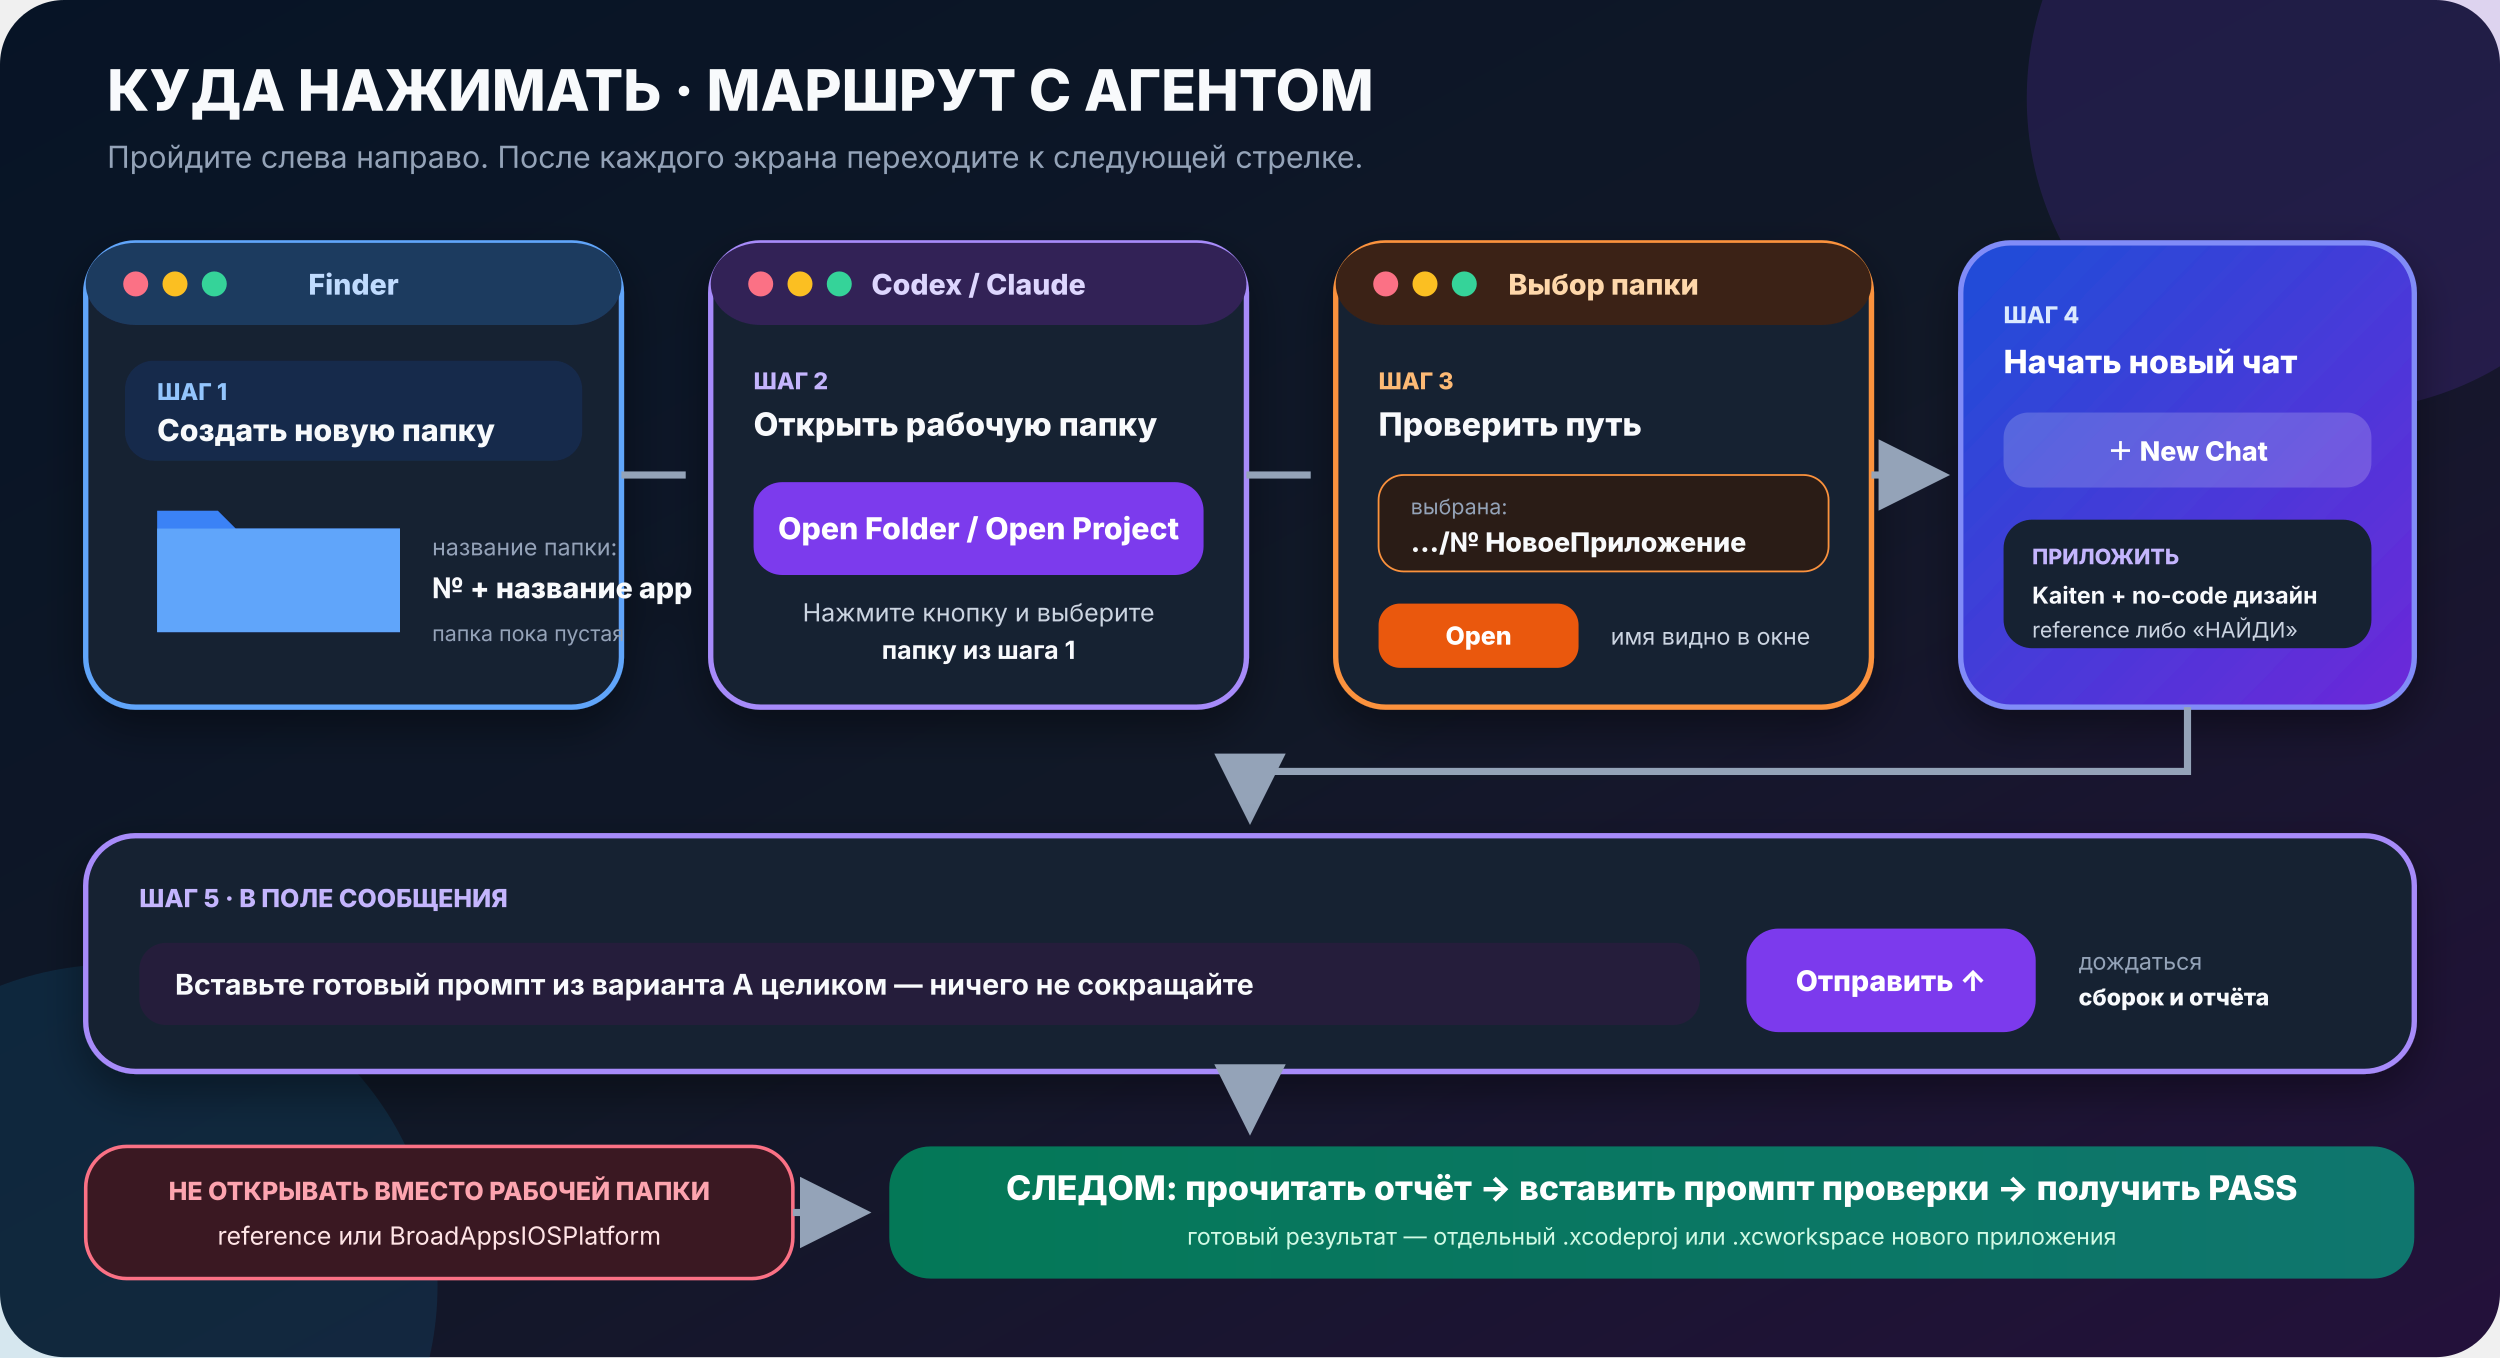
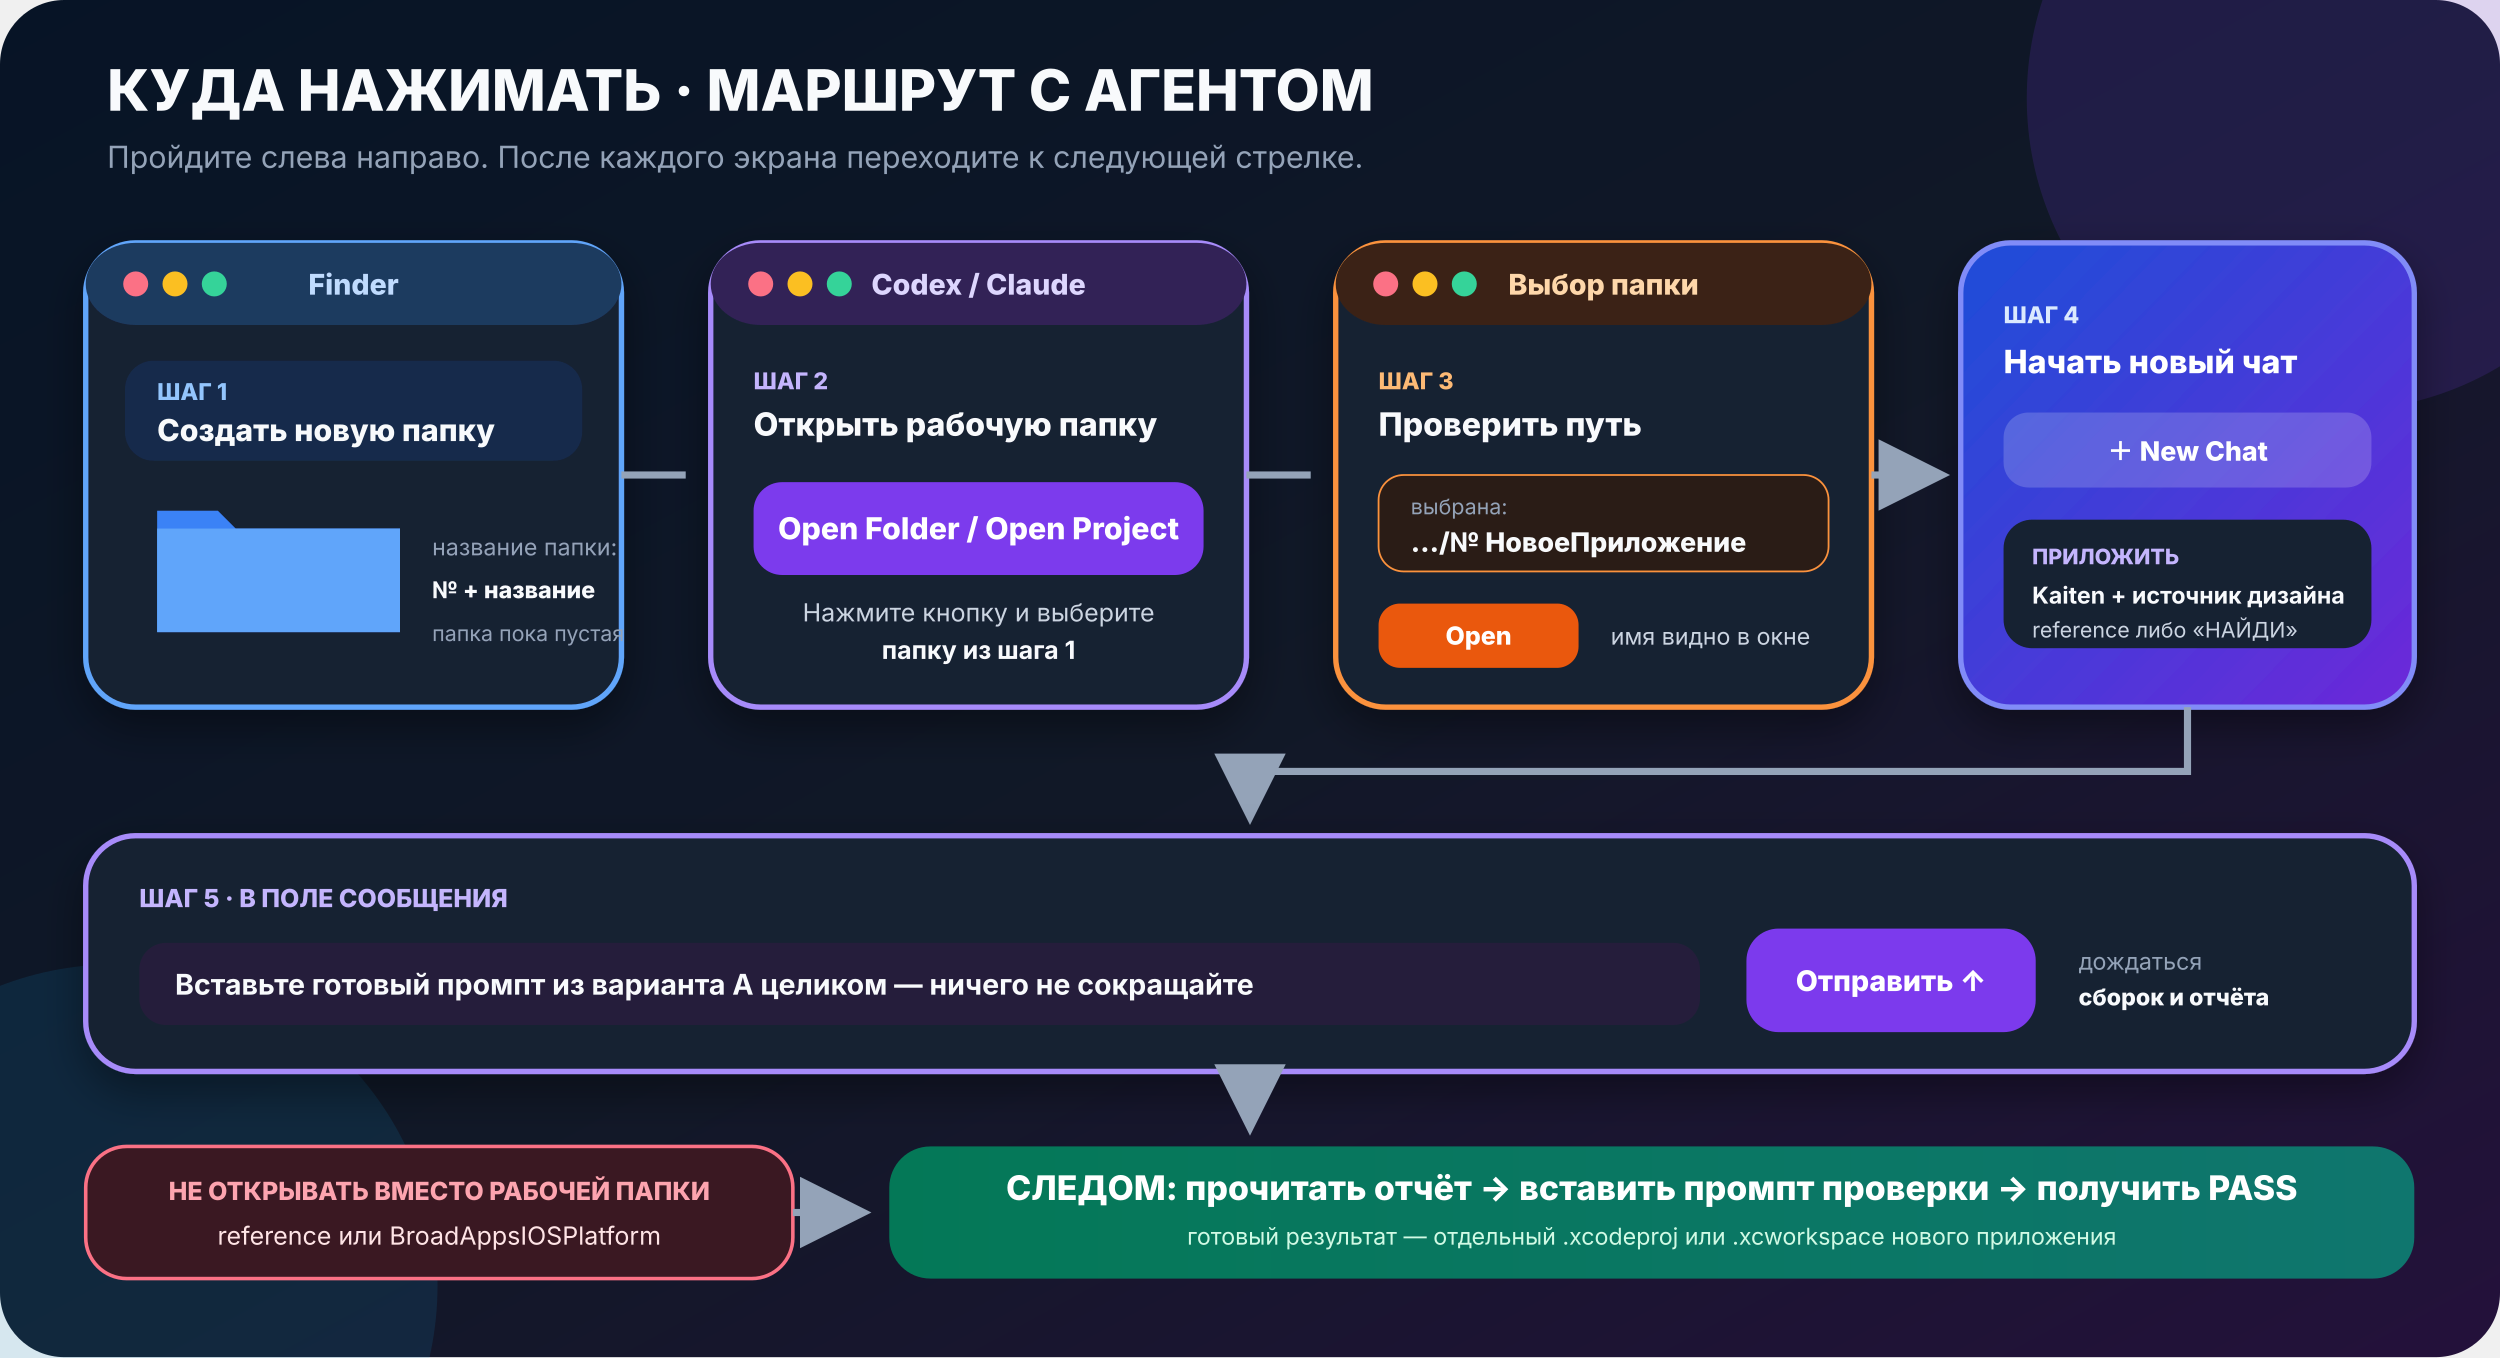
<svg xmlns="http://www.w3.org/2000/svg" width="1400" height="760" viewBox="0 0 1400 760" role="img" aria-labelledby="title description">
  <defs>
    <linearGradient id="bg" x1="0" y1="0" x2="1" y2="1">
      <stop offset="0" stop-color="#071426" />
      <stop offset="0.52" stop-color="#111827" />
      <stop offset="1" stop-color="#24113B" />
    </linearGradient>
    <linearGradient id="chat" x1="0" y1="0" x2="1" y2="1">
      <stop offset="0" stop-color="#1D4ED8" />
      <stop offset="1" stop-color="#6D28D9" />
    </linearGradient>
    <linearGradient id="done" x1="0" y1="0" x2="1" y2="0">
      <stop offset="0" stop-color="#047857" />
      <stop offset="1" stop-color="#0F766E" />
    </linearGradient>
    <filter id="shadow" x="-20%" y="-30%" width="140%" height="180%">
      <feDropShadow dx="0" dy="10" stdDeviation="12" flood-color="#000000" flood-opacity="0.38" />
    </filter>
    <marker id="arrow" markerWidth="10" markerHeight="10" refX="8" refY="5" orient="auto">
      <path d="M0 0L10 5L0 10Z" fill="#94A3B8" />
    </marker>
  </defs>
  <rect width="1400" height="760" rx="36" fill="url(#bg)" />
  <circle cx="1310" cy="55" r="175" fill="#7C3AED" opacity="0.16" />
  <circle cx="65" cy="720" r="180" fill="#0EA5E9" opacity="0.12" />
  <text x="60" y="62" fill="#F8FAFC" font-family="-apple-system,BlinkMacSystemFont,Segoe UI,sans-serif" font-size="32" font-weight="800">КУДА НАЖИМАТЬ · МАРШРУТ С АГЕНТОМ</text>
  <text x="60" y="94" fill="#94A3B8" font-family="-apple-system,BlinkMacSystemFont,Segoe UI,sans-serif" font-size="17">Пройдите слева направо. После каждого экрана переходите к следующей стрелке.</text>
  <g filter="url(#shadow)" font-family="-apple-system,BlinkMacSystemFont,Segoe UI,sans-serif">
    <rect x="48" y="136" width="300" height="260" rx="28" fill="#172033" stroke="#60A5FA" stroke-width="3" />
    <rect x="48" y="136" width="300" height="46" rx="28" fill="#1E3A5F" />
    <circle cx="76" cy="159" r="7" fill="#FB7185" />
    <circle cx="98" cy="159" r="7" fill="#FBBF24" />
    <circle cx="120" cy="159" r="7" fill="#34D399" />
    <text x="198" y="165" text-anchor="middle" fill="#BFDBFE" font-size="16" font-weight="800">Finder</text>
    <rect x="70" y="202" width="256" height="56" rx="16" fill="#152B4B" />
    <text x="88" y="224" fill="#93C5FD" font-size="13" font-weight="800">ШАГ 1</text>
    <text x="88" y="247" fill="#F8FAFC" font-size="17" font-weight="800">Создать новую папку</text>
    <path d="M88 286h34l10 10h92v58H88Z" fill="#3B82F6" />
    <path d="M88 296h136v58H88Z" fill="#60A5FA" />
    <text x="242" y="311" fill="#94A3B8" font-size="13">название папки:</text>
-     <text x="242" y="335" fill="#F8FAFC" font-size="16" font-weight="800">№ + название app</text>
+     <text x="242" y="335" fill="#F8FAFC" font-size="13" font-weight="800">№ + название</text>
    <text x="242" y="359" fill="#94A3B8" font-size="12">папка пока пустая</text>
    <rect x="398" y="136" width="300" height="260" rx="28" fill="#172033" stroke="#A78BFA" stroke-width="3" />
    <rect x="398" y="136" width="300" height="46" rx="28" fill="#312256" />
    <circle cx="426" cy="159" r="7" fill="#FB7185" />
    <circle cx="448" cy="159" r="7" fill="#FBBF24" />
    <circle cx="470" cy="159" r="7" fill="#34D399" />
    <text x="548" y="165" text-anchor="middle" fill="#DDD6FE" font-size="16" font-weight="800">Codex / Claude</text>
    <text x="422" y="218" fill="#C4B5FD" font-size="13" font-weight="800">ШАГ 2</text>
    <text x="422" y="244" fill="#F8FAFC" font-size="18" font-weight="800">Открыть рабочую папку</text>
    <rect x="422" y="270" width="252" height="52" rx="16" fill="#7C3AED" />
    <text x="548" y="302" text-anchor="middle" fill="#FFFFFF" font-size="17" font-weight="800">Open Folder / Open Project</text>
    <text x="548" y="348" text-anchor="middle" fill="#CBD5E1" font-size="14">Нажмите кнопку и выберите</text>
    <text x="548" y="369" text-anchor="middle" fill="#F8FAFC" font-size="14" font-weight="700">папку из шага 1</text>
    <rect x="748" y="136" width="300" height="260" rx="28" fill="#172033" stroke="#FB923C" stroke-width="3" />
    <rect x="748" y="136" width="300" height="46" rx="28" fill="#3B2416" />
    <circle cx="776" cy="159" r="7" fill="#FB7185" />
    <circle cx="798" cy="159" r="7" fill="#FBBF24" />
    <circle cx="820" cy="159" r="7" fill="#34D399" />
    <text x="898" y="165" text-anchor="middle" fill="#FED7AA" font-size="16" font-weight="800">Выбор папки</text>
    <text x="772" y="218" fill="#FDBA74" font-size="13" font-weight="800">ШАГ 3</text>
    <text x="772" y="244" fill="#F8FAFC" font-size="18" font-weight="800">Проверить путь</text>
    <rect x="772" y="266" width="252" height="54" rx="14" fill="#2B1D17" stroke="#FB923C" />
    <text x="790" y="288" fill="#94A3B8" font-size="12">выбрана:</text>
    <text x="790" y="309" fill="#F8FAFC" font-size="15" font-weight="800">…/№ НовоеПриложение</text>
    <rect x="772" y="338" width="112" height="36" rx="12" fill="#EA580C" />
    <text x="828" y="361" text-anchor="middle" fill="#FFFFFF" font-size="14" font-weight="800">Open</text>
    <text x="902" y="361" fill="#CBD5E1" font-size="13">имя видно в окне</text>
    <rect x="1098" y="136" width="254" height="260" rx="28" fill="url(#chat)" stroke="#818CF8" stroke-width="3" />
    <text x="1122" y="181" fill="#DBEAFE" font-size="13" font-weight="800">ШАГ 4</text>
    <text x="1122" y="209" fill="#FFFFFF" font-size="18" font-weight="800">Начать новый чат</text>
    <rect x="1122" y="231" width="206" height="42" rx="14" fill="#FFFFFF" opacity="0.18" />
    <text x="1225" y="258" text-anchor="middle" fill="#FFFFFF" font-size="15" font-weight="800">＋ New Chat</text>
    <rect x="1122" y="291" width="206" height="72" rx="16" fill="#172033" />
    <text x="1138" y="316" fill="#C4B5FD" font-size="12" font-weight="800">ПРИЛОЖИТЬ</text>
-     <text x="1138" y="338" fill="#F8FAFC" font-size="13" font-weight="700">Kaiten + no-code дизайн</text>
+     <text x="1138" y="338" fill="#F8FAFC" font-size="13" font-weight="700">Kaiten + источник дизайна</text>
    <text x="1138" y="357" fill="#CBD5E1" font-size="12">reference либо «НАЙДИ»</text>
  </g>
  <path d="M348 266H384M698 266H734M1048 266H1084" stroke="#94A3B8" stroke-width="4" marker-end="url(#arrow)" />
  <path d="M1225 396V432H700V454" fill="none" stroke="#94A3B8" stroke-width="4" marker-end="url(#arrow)" />
  <rect x="48" y="468" width="1304" height="132" rx="28" fill="#172033" stroke="#A78BFA" stroke-width="3" filter="url(#shadow)" />
  <text x="78" y="508" fill="#C4B5FD" font-family="-apple-system,BlinkMacSystemFont,Segoe UI,sans-serif" font-size="14" font-weight="800">ШАГ 5 · В ПОЛЕ СООБЩЕНИЯ</text>
  <rect x="78" y="528" width="874" height="46" rx="15" fill="#251D3B" />
  <text x="98" y="557" fill="#F8FAFC" font-family="-apple-system,BlinkMacSystemFont,Segoe UI,sans-serif" font-size="16" font-weight="700">Вставьте готовый промпт из варианта A целиком — ничего не сокращайте</text>
  <rect x="978" y="520" width="162" height="58" rx="18" fill="#7C3AED" />
  <text x="1059" y="555" text-anchor="middle" fill="#FFFFFF" font-family="-apple-system,BlinkMacSystemFont,Segoe UI,sans-serif" font-size="16" font-weight="800">Отправить ↑</text>
  <text x="1164" y="543" fill="#94A3B8" font-family="-apple-system,BlinkMacSystemFont,Segoe UI,sans-serif" font-size="13">дождаться</text>
  <text x="1164" y="563" fill="#F8FAFC" font-family="-apple-system,BlinkMacSystemFont,Segoe UI,sans-serif" font-size="13" font-weight="800">сборок и отчёта</text>
  <path d="M700 600V628" stroke="#94A3B8" stroke-width="4" marker-end="url(#arrow)" />
  <rect x="48" y="642" width="396" height="74" rx="23" fill="#3A1822" stroke="#FB7185" stroke-width="2" />
  <text x="246" y="672" text-anchor="middle" fill="#FDA4AF" font-family="-apple-system,BlinkMacSystemFont,Segoe UI,sans-serif" font-size="14" font-weight="800">НЕ ОТКРЫВАТЬ ВМЕСТО РАБОЧЕЙ ПАПКИ</text>
  <text x="246" y="697" text-anchor="middle" fill="#FFE4E6" font-family="-apple-system,BlinkMacSystemFont,Segoe UI,sans-serif" font-size="14">reference или BroadAppsIOSPlatform</text>
  <path d="M444 679H480" stroke="#94A3B8" stroke-width="4" marker-end="url(#arrow)" />
  <rect x="498" y="642" width="854" height="74" rx="23" fill="url(#done)" />
  <text x="925" y="672" text-anchor="middle" fill="#FFFFFF" font-family="-apple-system,BlinkMacSystemFont,Segoe UI,sans-serif" font-size="19" font-weight="800">СЛЕДОМ: прочитать отчёт → вставить промпт проверки → получить PASS</text>
  <text x="925" y="697" text-anchor="middle" fill="#D1FAE5" font-family="-apple-system,BlinkMacSystemFont,Segoe UI,sans-serif" font-size="13">готовый результат — отдельный .xcodeproj или .xcworkspace нового приложения</text>
</svg>
